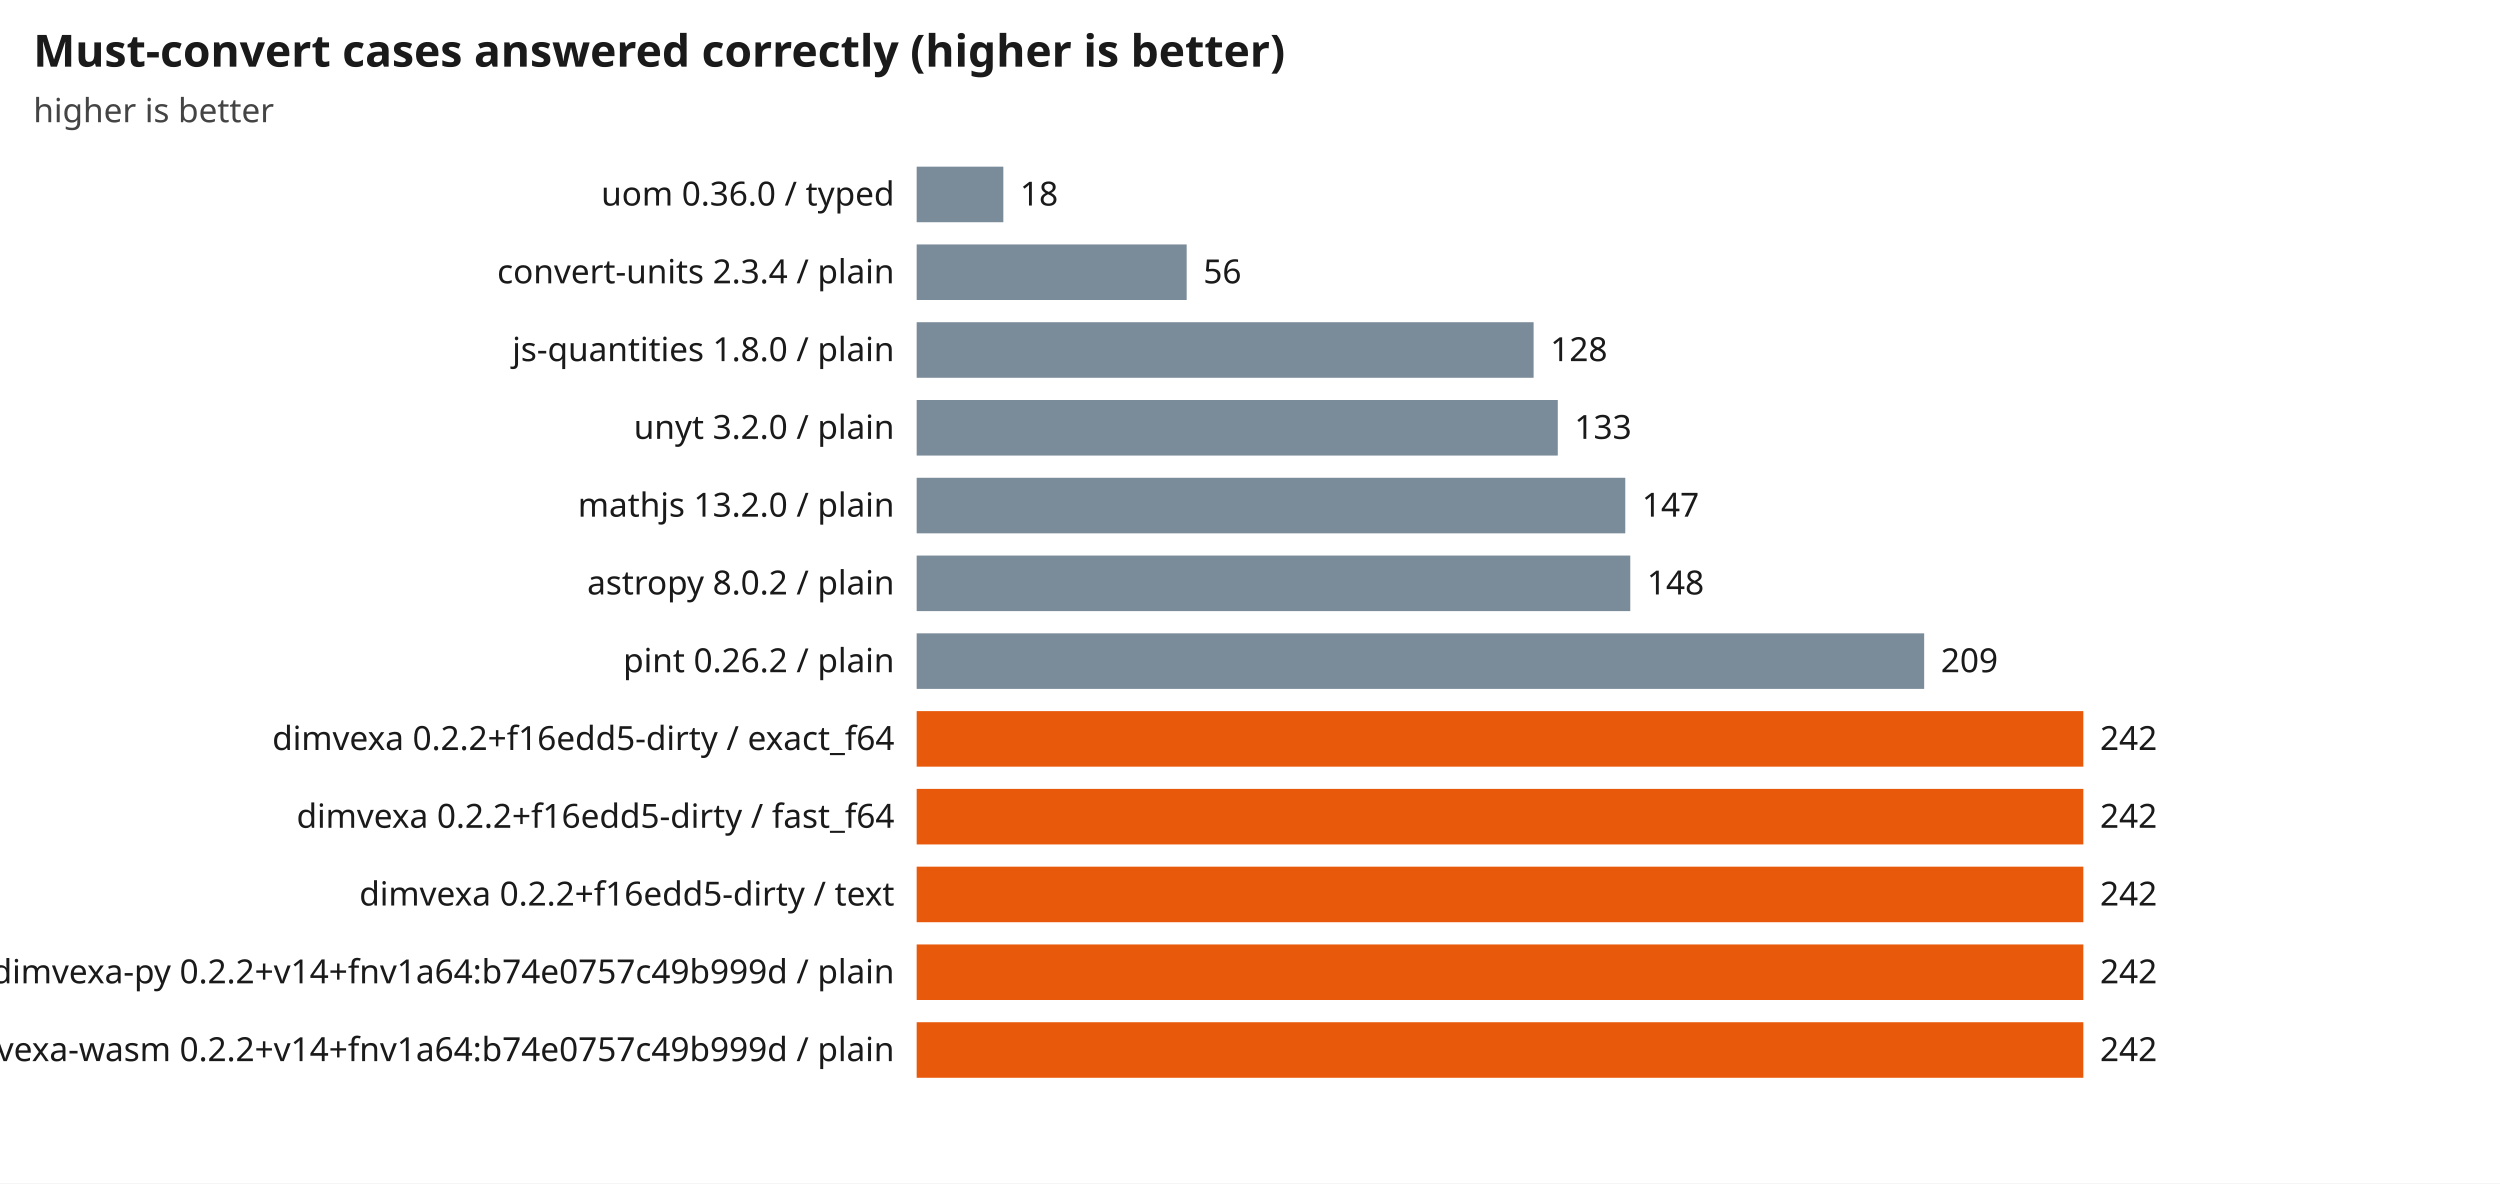
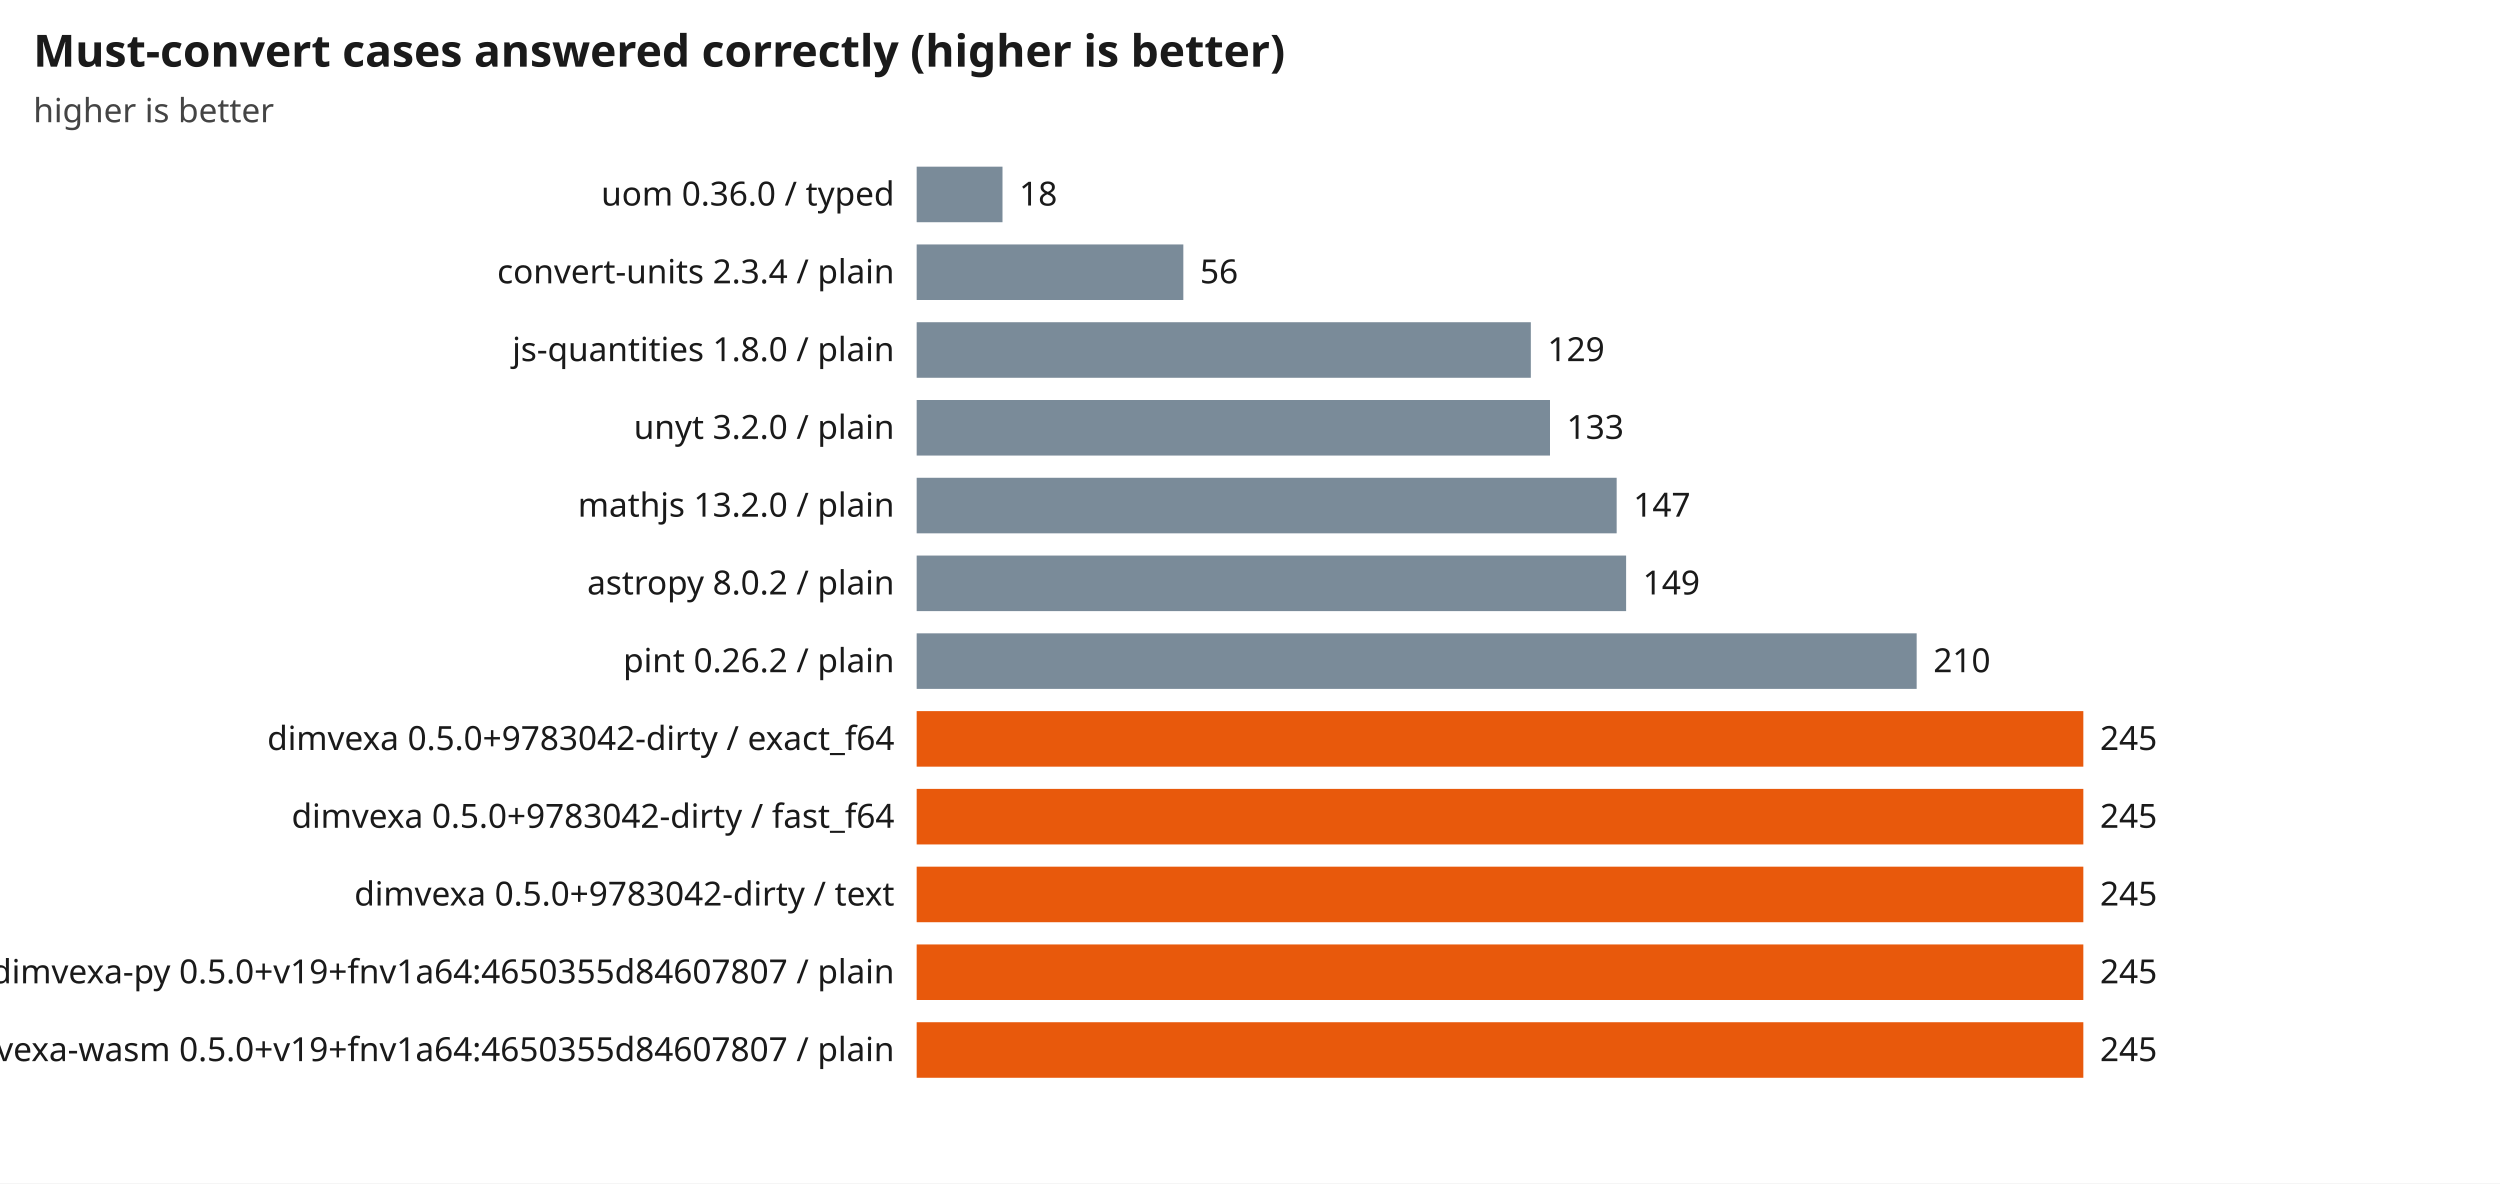
<svg xmlns="http://www.w3.org/2000/svg" width="900" height="426" viewBox="0 0 900 426" role="img" aria-label="Must-convert cases answered correctly (higher is better)">
  <rect width="900" height="426" fill="#ffffff" />
  <text x="12" y="24" font-family="sans-serif" font-size="16" font-weight="bold" fill="#1a1a1a">Must-convert cases answered correctly (higher is better)</text>
  <text x="12" y="44" font-family="sans-serif" font-size="12" fill="#444444">higher is better</text>
  <text x="322" y="74" text-anchor="end" font-family="sans-serif" font-size="12" fill="#1a1a1a">uom 0.36.0 / typed</text>
-   <rect x="330" y="60" width="31.2" height="20" fill="#7a8b99" />
-   <text x="367.2" y="74" font-family="sans-serif" font-size="12" fill="#1a1a1a">18 </text>
+   <rect x="330" y="60" width="30.9" height="20" fill="#7a8b99" />
+   <text x="366.9" y="74" font-family="sans-serif" font-size="12" fill="#1a1a1a">18 </text>
  <text x="322" y="102" text-anchor="end" font-family="sans-serif" font-size="12" fill="#1a1a1a">convert-units 2.3.4 / plain</text>
-   <rect x="330" y="88" width="97.2" height="20" fill="#7a8b99" />
-   <text x="433.2" y="102" font-family="sans-serif" font-size="12" fill="#1a1a1a">56 </text>
+   <rect x="330" y="88" width="96.0" height="20" fill="#7a8b99" />
+   <text x="432.0" y="102" font-family="sans-serif" font-size="12" fill="#1a1a1a">56 </text>
  <text x="322" y="130" text-anchor="end" font-family="sans-serif" font-size="12" fill="#1a1a1a">js-quantities 1.8.0 / plain</text>
-   <rect x="330" y="116" width="222.1" height="20" fill="#7a8b99" />
-   <text x="558.1" y="130" font-family="sans-serif" font-size="12" fill="#1a1a1a">128 </text>
+   <rect x="330" y="116" width="221.1" height="20" fill="#7a8b99" />
+   <text x="557.1" y="130" font-family="sans-serif" font-size="12" fill="#1a1a1a">129 </text>
  <text x="322" y="158" text-anchor="end" font-family="sans-serif" font-size="12" fill="#1a1a1a">unyt 3.2.0 / plain</text>
-   <rect x="330" y="144" width="230.8" height="20" fill="#7a8b99" />
-   <text x="566.8" y="158" font-family="sans-serif" font-size="12" fill="#1a1a1a">133 </text>
+   <rect x="330" y="144" width="228.0" height="20" fill="#7a8b99" />
+   <text x="564.0" y="158" font-family="sans-serif" font-size="12" fill="#1a1a1a">133 </text>
  <text x="322" y="186" text-anchor="end" font-family="sans-serif" font-size="12" fill="#1a1a1a">mathjs 13.2.0 / plain</text>
-   <rect x="330" y="172" width="255.1" height="20" fill="#7a8b99" />
-   <text x="591.1" y="186" font-family="sans-serif" font-size="12" fill="#1a1a1a">147 </text>
+   <rect x="330" y="172" width="252.0" height="20" fill="#7a8b99" />
+   <text x="588.0" y="186" font-family="sans-serif" font-size="12" fill="#1a1a1a">147 </text>
  <text x="322" y="214" text-anchor="end" font-family="sans-serif" font-size="12" fill="#1a1a1a">astropy 8.0.2 / plain</text>
-   <rect x="330" y="200" width="256.9" height="20" fill="#7a8b99" />
-   <text x="592.9" y="214" font-family="sans-serif" font-size="12" fill="#1a1a1a">148 </text>
+   <rect x="330" y="200" width="255.4" height="20" fill="#7a8b99" />
+   <text x="591.4" y="214" font-family="sans-serif" font-size="12" fill="#1a1a1a">149 </text>
  <text x="322" y="242" text-anchor="end" font-family="sans-serif" font-size="12" fill="#1a1a1a">pint 0.26.2 / plain</text>
-   <rect x="330" y="228" width="362.7" height="20" fill="#7a8b99" />
-   <text x="698.7" y="242" font-family="sans-serif" font-size="12" fill="#1a1a1a">209 </text>
-   <text x="322" y="270" text-anchor="end" font-family="sans-serif" font-size="12" fill="#1a1a1a">dimvexa 0.2.2+f16edd5-dirty / exact_f64</text>
+   <rect x="330" y="228" width="360.0" height="20" fill="#7a8b99" />
+   <text x="696.0" y="242" font-family="sans-serif" font-size="12" fill="#1a1a1a">210 </text>
+   <text x="322" y="270" text-anchor="end" font-family="sans-serif" font-size="12" fill="#1a1a1a">dimvexa 0.5.0+9783042-dirty / exact_f64</text>
  <rect x="330" y="256" width="420.0" height="20" fill="#e8590c" />
-   <text x="756.0" y="270" font-family="sans-serif" font-size="12" fill="#1a1a1a">242 </text>
-   <text x="322" y="298" text-anchor="end" font-family="sans-serif" font-size="12" fill="#1a1a1a">dimvexa 0.2.2+f16edd5-dirty / fast_f64</text>
+   <text x="756.0" y="270" font-family="sans-serif" font-size="12" fill="#1a1a1a">245 </text>
+   <text x="322" y="298" text-anchor="end" font-family="sans-serif" font-size="12" fill="#1a1a1a">dimvexa 0.5.0+9783042-dirty / fast_f64</text>
  <rect x="330" y="284" width="420.0" height="20" fill="#e8590c" />
-   <text x="756.0" y="298" font-family="sans-serif" font-size="12" fill="#1a1a1a">242 </text>
-   <text x="322" y="326" text-anchor="end" font-family="sans-serif" font-size="12" fill="#1a1a1a">dimvexa 0.2.2+f16edd5-dirty / text</text>
+   <text x="756.0" y="298" font-family="sans-serif" font-size="12" fill="#1a1a1a">245 </text>
+   <text x="322" y="326" text-anchor="end" font-family="sans-serif" font-size="12" fill="#1a1a1a">dimvexa 0.5.0+9783042-dirty / text</text>
  <rect x="330" y="312" width="420.0" height="20" fill="#e8590c" />
-   <text x="756.0" y="326" font-family="sans-serif" font-size="12" fill="#1a1a1a">242 </text>
-   <text x="322" y="354" text-anchor="end" font-family="sans-serif" font-size="12" fill="#1a1a1a">dimvexa-py 0.2.2+v14+fnv1a64:b74e0757c49b999d / plain</text>
+   <text x="756.0" y="326" font-family="sans-serif" font-size="12" fill="#1a1a1a">245 </text>
+   <text x="322" y="354" text-anchor="end" font-family="sans-serif" font-size="12" fill="#1a1a1a">dimvexa-py 0.5.0+v19+fnv1a64:4650355d84607807 / plain</text>
  <rect x="330" y="340" width="420.0" height="20" fill="#e8590c" />
-   <text x="756.0" y="354" font-family="sans-serif" font-size="12" fill="#1a1a1a">242 </text>
-   <text x="322" y="382" text-anchor="end" font-family="sans-serif" font-size="12" fill="#1a1a1a">dimvexa-wasm 0.2.2+v14+fnv1a64:b74e0757c49b999d / plain</text>
+   <text x="756.0" y="354" font-family="sans-serif" font-size="12" fill="#1a1a1a">245 </text>
+   <text x="322" y="382" text-anchor="end" font-family="sans-serif" font-size="12" fill="#1a1a1a">dimvexa-wasm 0.5.0+v19+fnv1a64:4650355d84607807 / plain</text>
  <rect x="330" y="368" width="420.0" height="20" fill="#e8590c" />
-   <text x="756.0" y="382" font-family="sans-serif" font-size="12" fill="#1a1a1a">242 </text>
+   <text x="756.0" y="382" font-family="sans-serif" font-size="12" fill="#1a1a1a">245 </text>
</svg>
